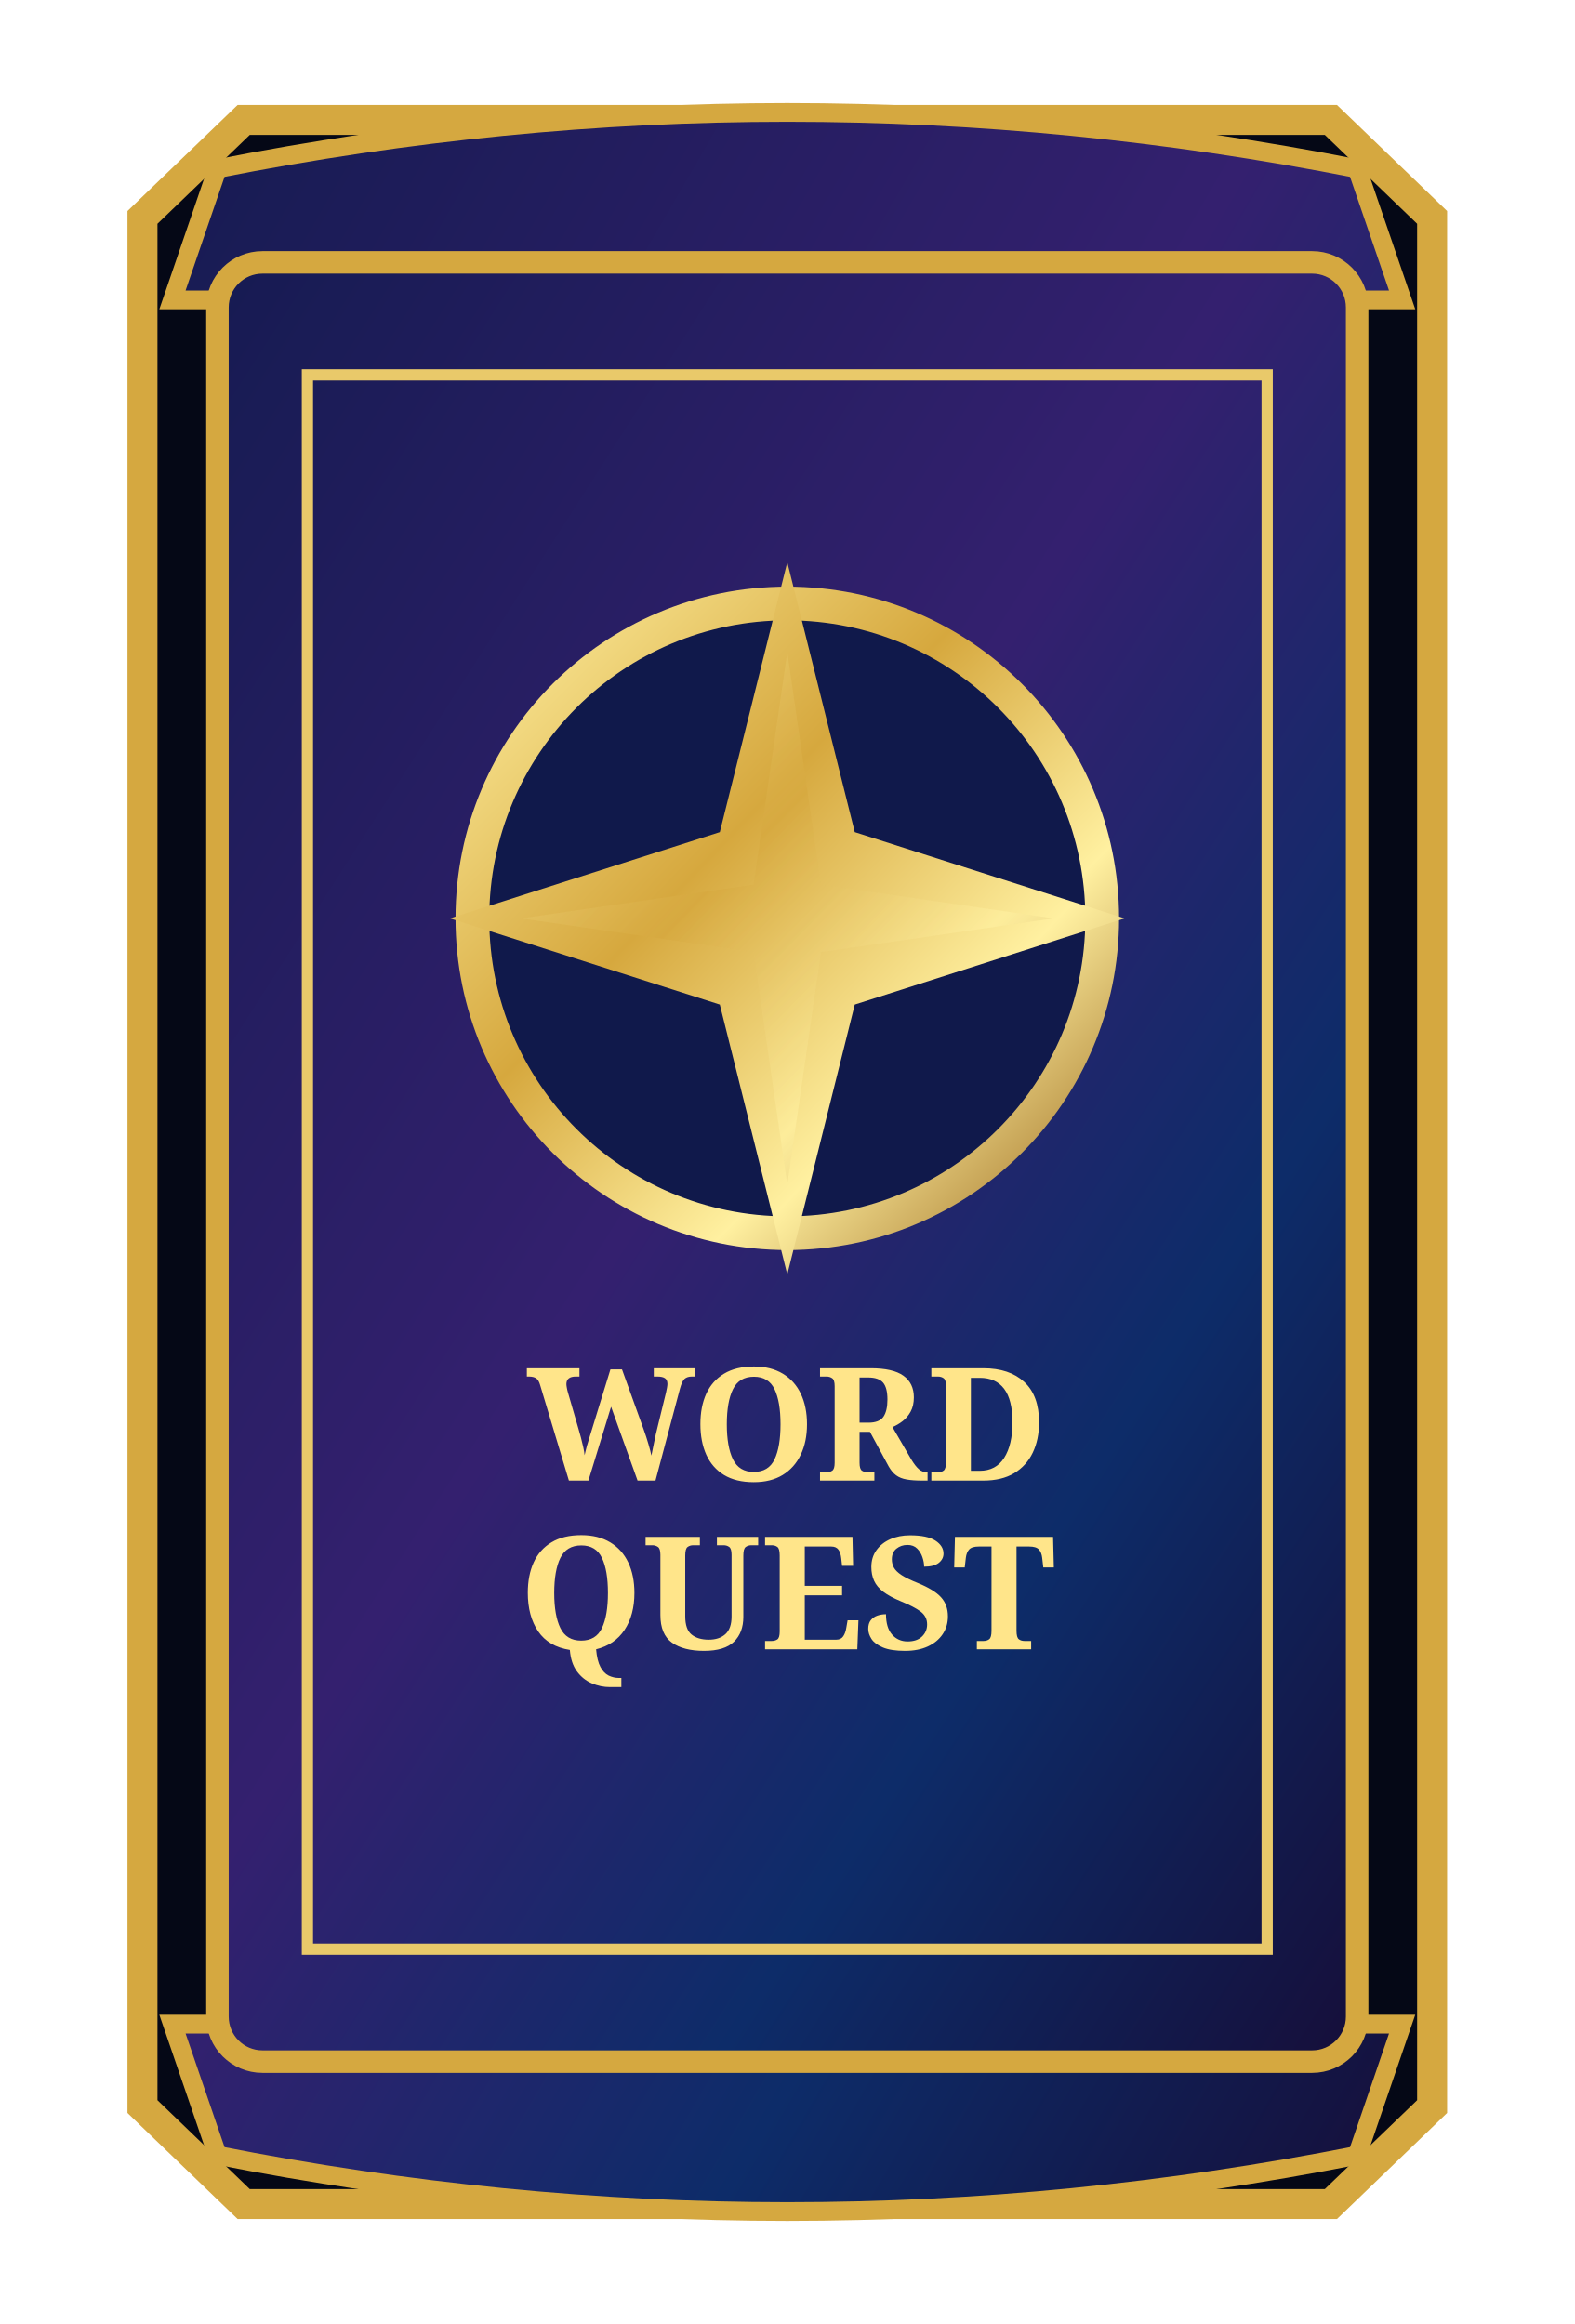
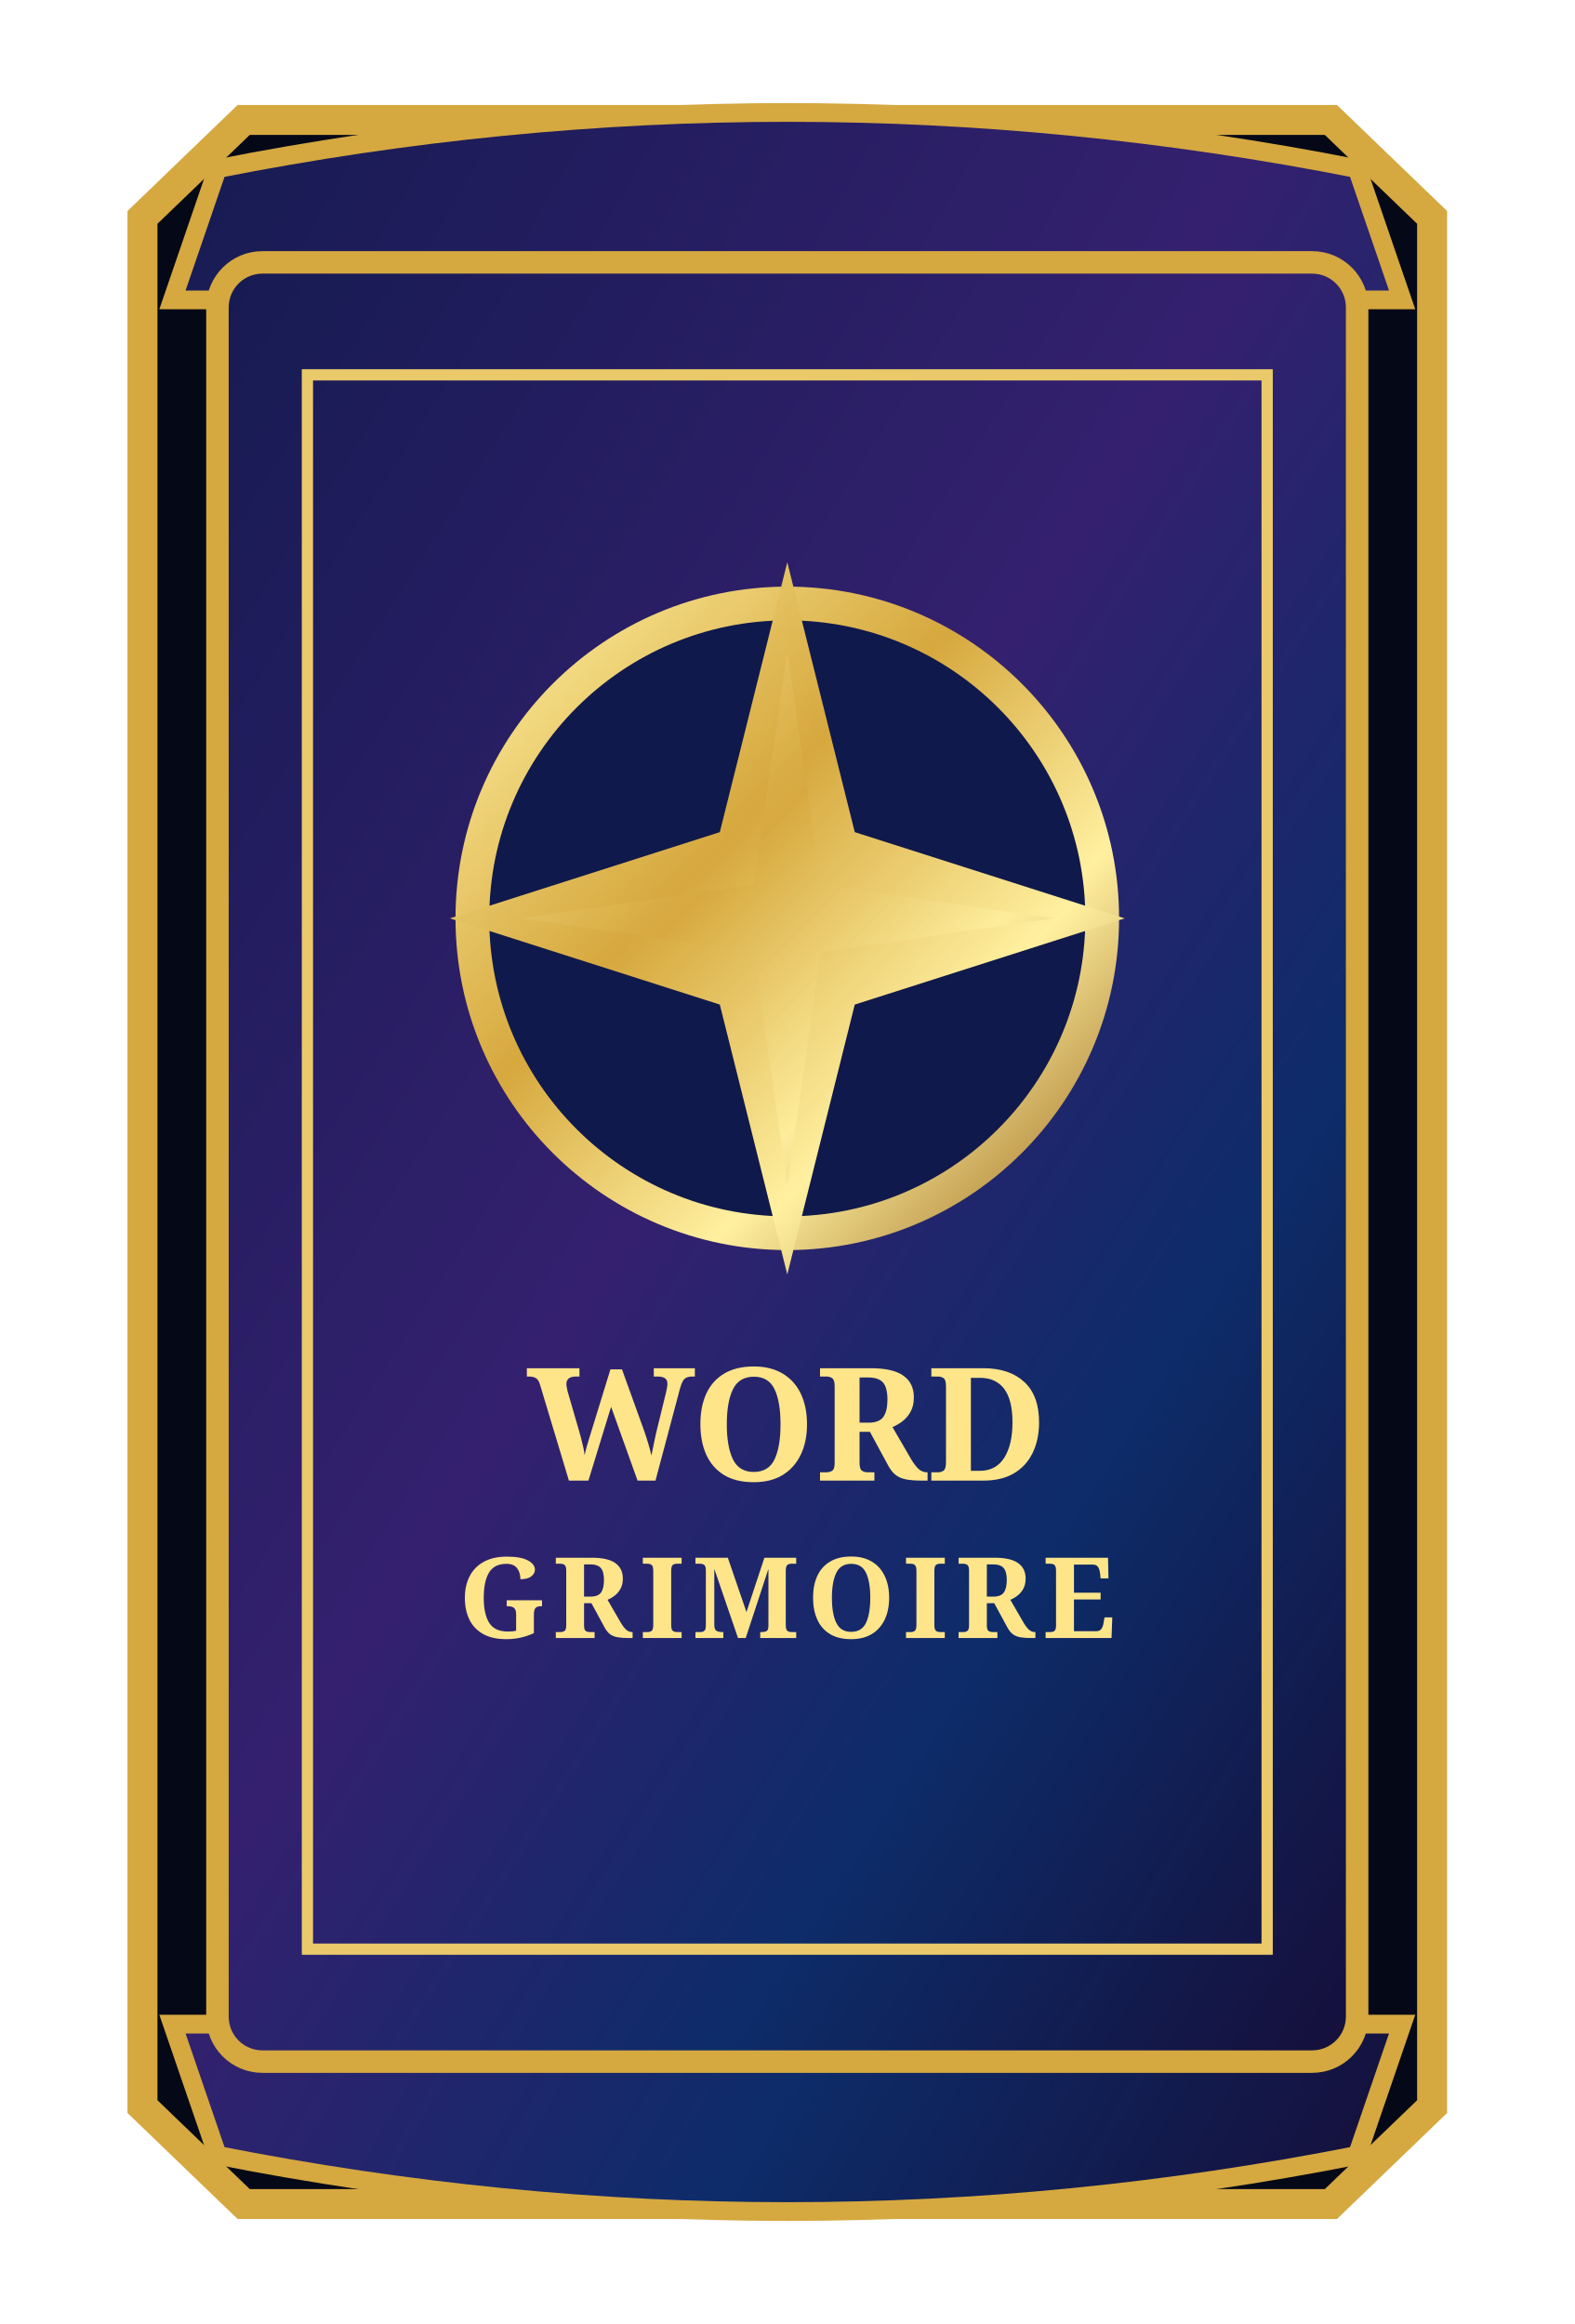
<svg xmlns="http://www.w3.org/2000/svg" viewBox="0 0 420 620">
  <defs>
    <linearGradient id="f" x1="0" y1="0" x2="1" y2="1">
      <stop stop-color="#161b52" />
      <stop offset=".45" stop-color="#34206f" />
      <stop offset=".72" stop-color="#0d2c69" />
      <stop offset="1" stop-color="#160e39" />
    </linearGradient>
    <linearGradient id="g" x1="0" y1="0" x2="1" y2="1">
      <stop stop-color="#fff0a0" />
      <stop offset=".4" stop-color="#d6a83e" />
      <stop offset=".7" stop-color="#fff0a0" />
      <stop offset="1" stop-color="#9c6a1f" />
    </linearGradient>
  </defs>
  <path d="M65 32h290l27 26v504l-27 26H65l-27-26V58z" fill="#050816" stroke="#d5a840" stroke-width="8" />
  <path d="M58 45q152-30 304 0l12 35H46zM46 540h328l-12 35q-152 30-304 0z" fill="url(#f)" stroke="#d5a840" stroke-width="5" />
  <rect x="58" y="70" width="304" height="480" rx="12" fill="url(#f)" stroke="#d5a840" stroke-width="6" />
  <rect x="82" y="100" width="256" height="420" fill="none" stroke="#e9c96a" stroke-width="3" />
  <circle cx="210" cy="245" r="84" fill="#10194b" stroke="url(#g)" stroke-width="9" />
  <path d="M210 150l18 72 72 23-72 23-18 72-18-72-72-23 72-23z" fill="url(#g)" />
  <path d="M210 174l9 62 62 9-62 9-9 62-9-62-62-9 62-9z" fill="url(#g)" opacity=".65" />
  <text x="210" y="395" text-anchor="middle" fill="#ffe58a" font-size="42" font-family="Georgia,serif" font-weight="700">WORD</text>
-   <text x="210" y="440" text-anchor="middle" fill="#ffe58a" font-size="42" font-family="Georgia,serif" font-weight="700">QUEST</text>
+   <text x="210" y="437" text-anchor="middle" fill="#ffe58a" font-size="30" letter-spacing="2" font-family="Georgia,serif" font-weight="700">GRIMOIRE</text>
</svg>
